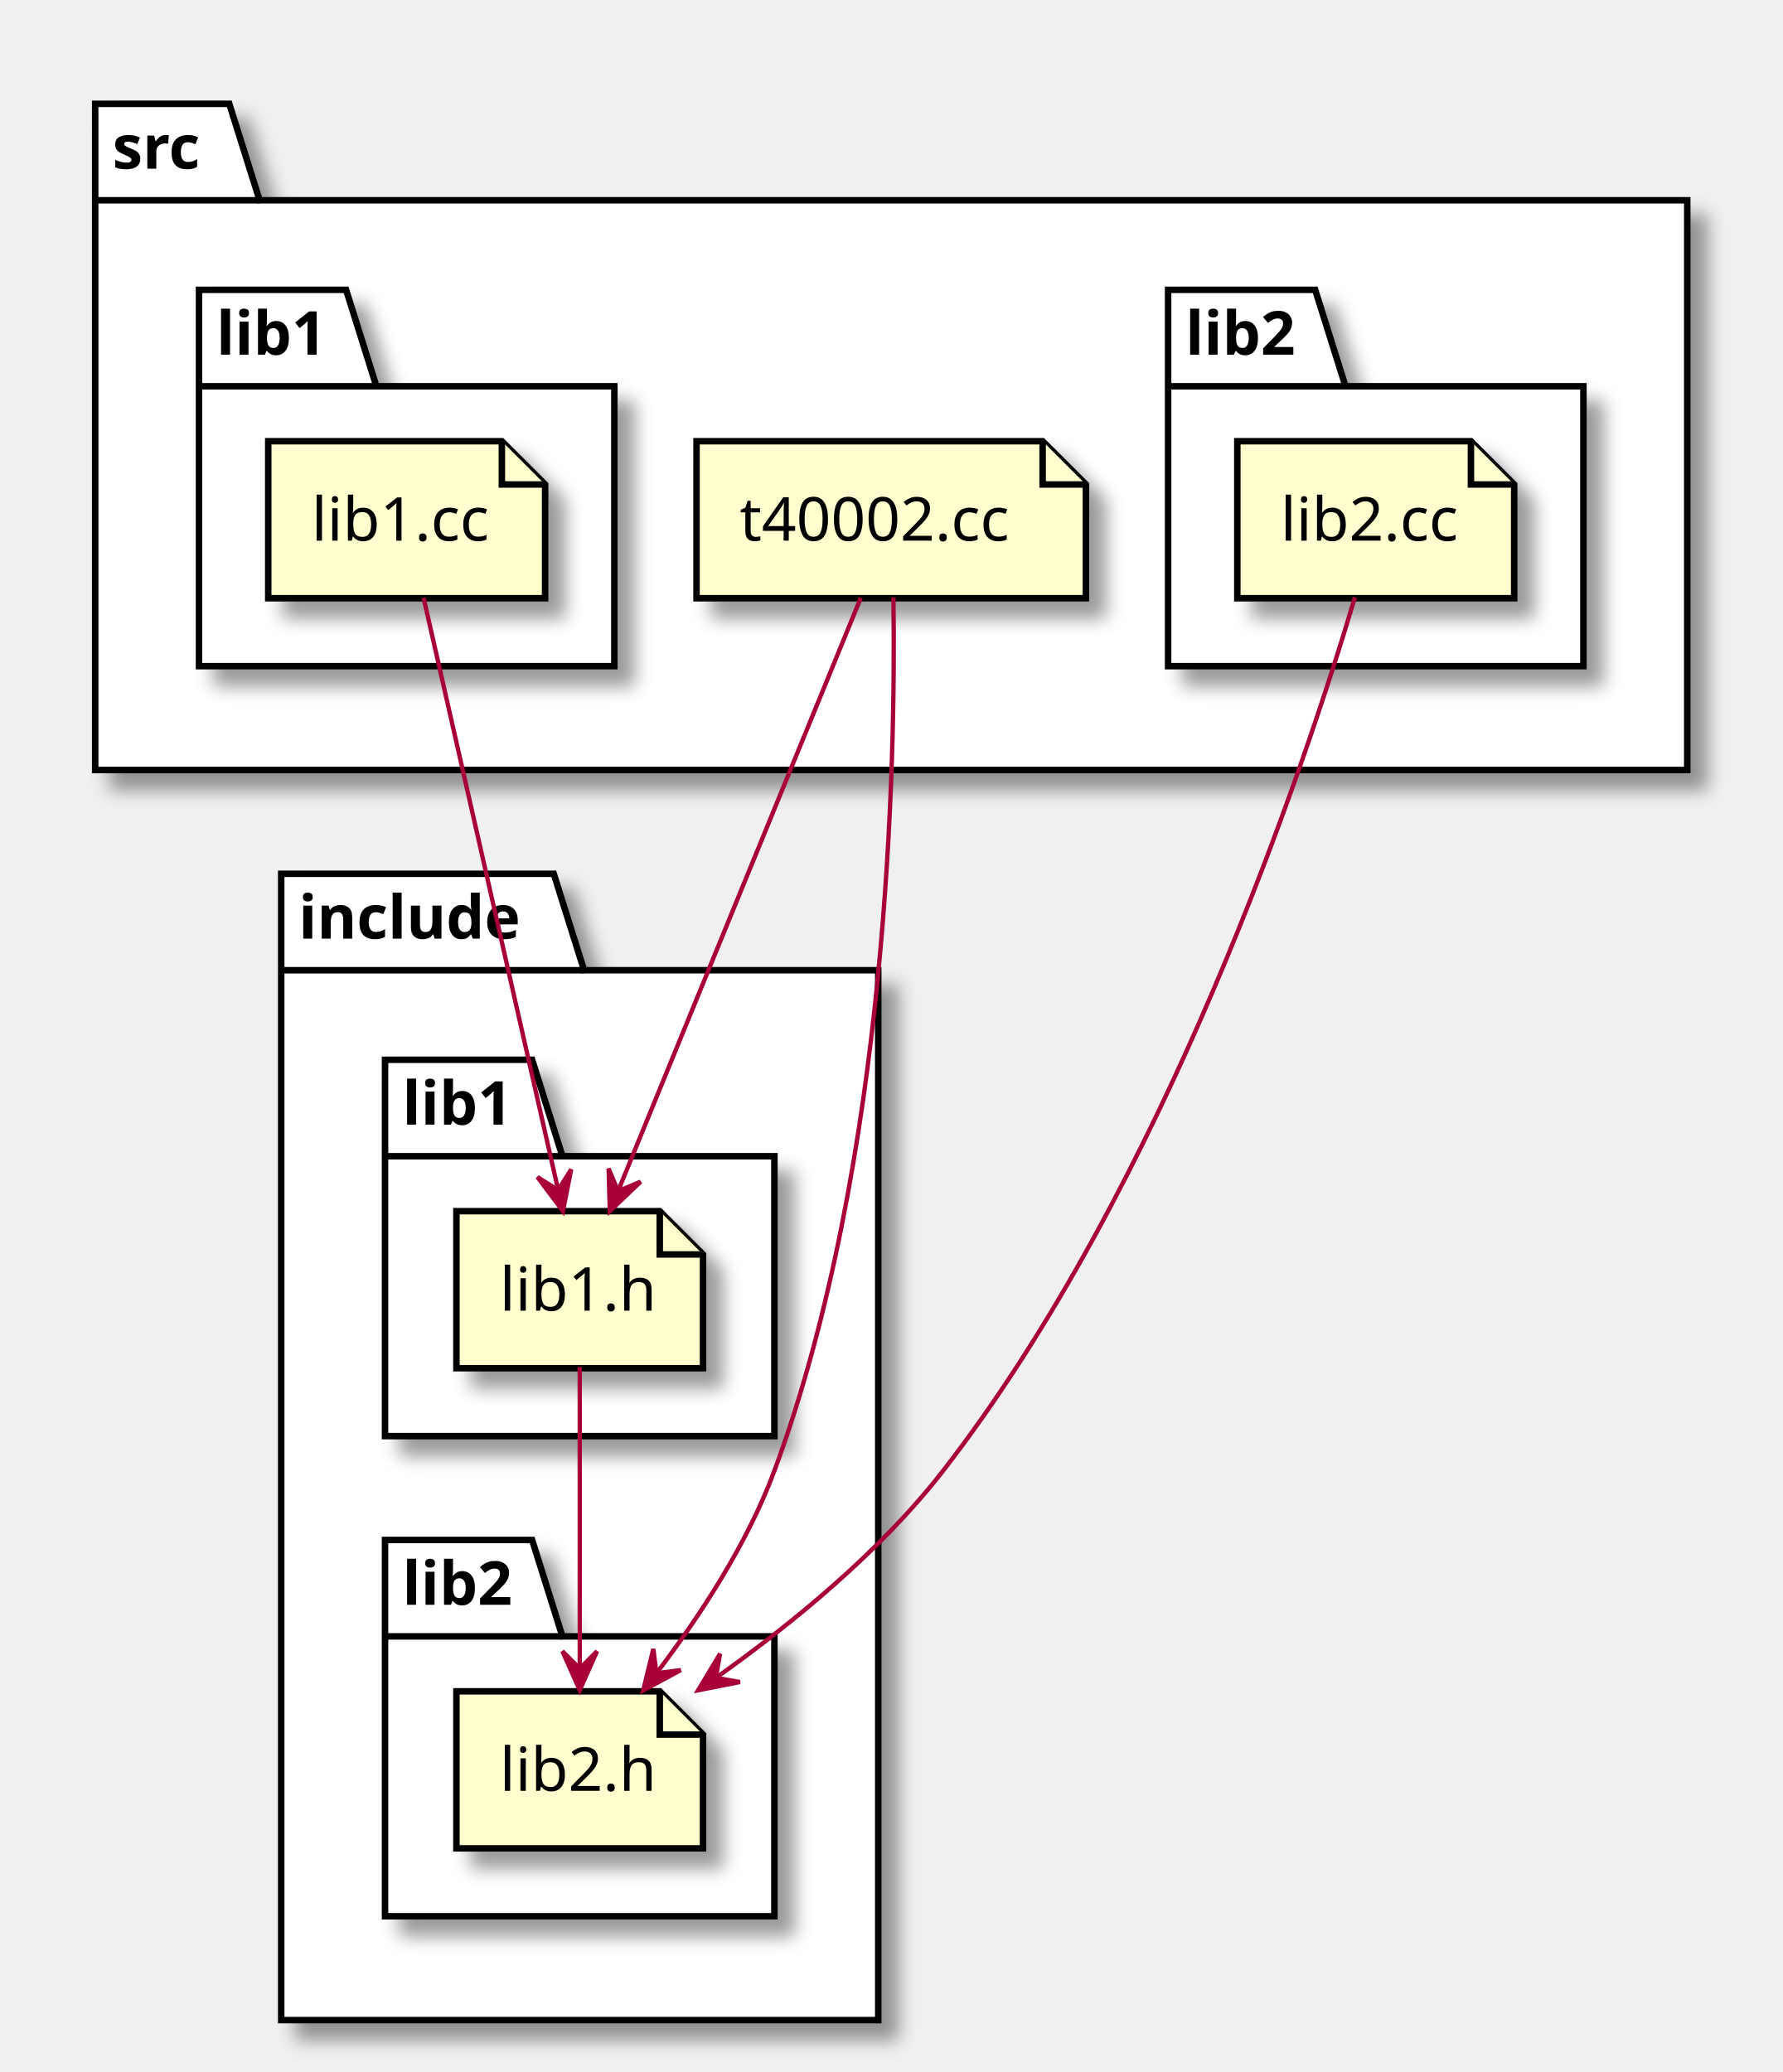
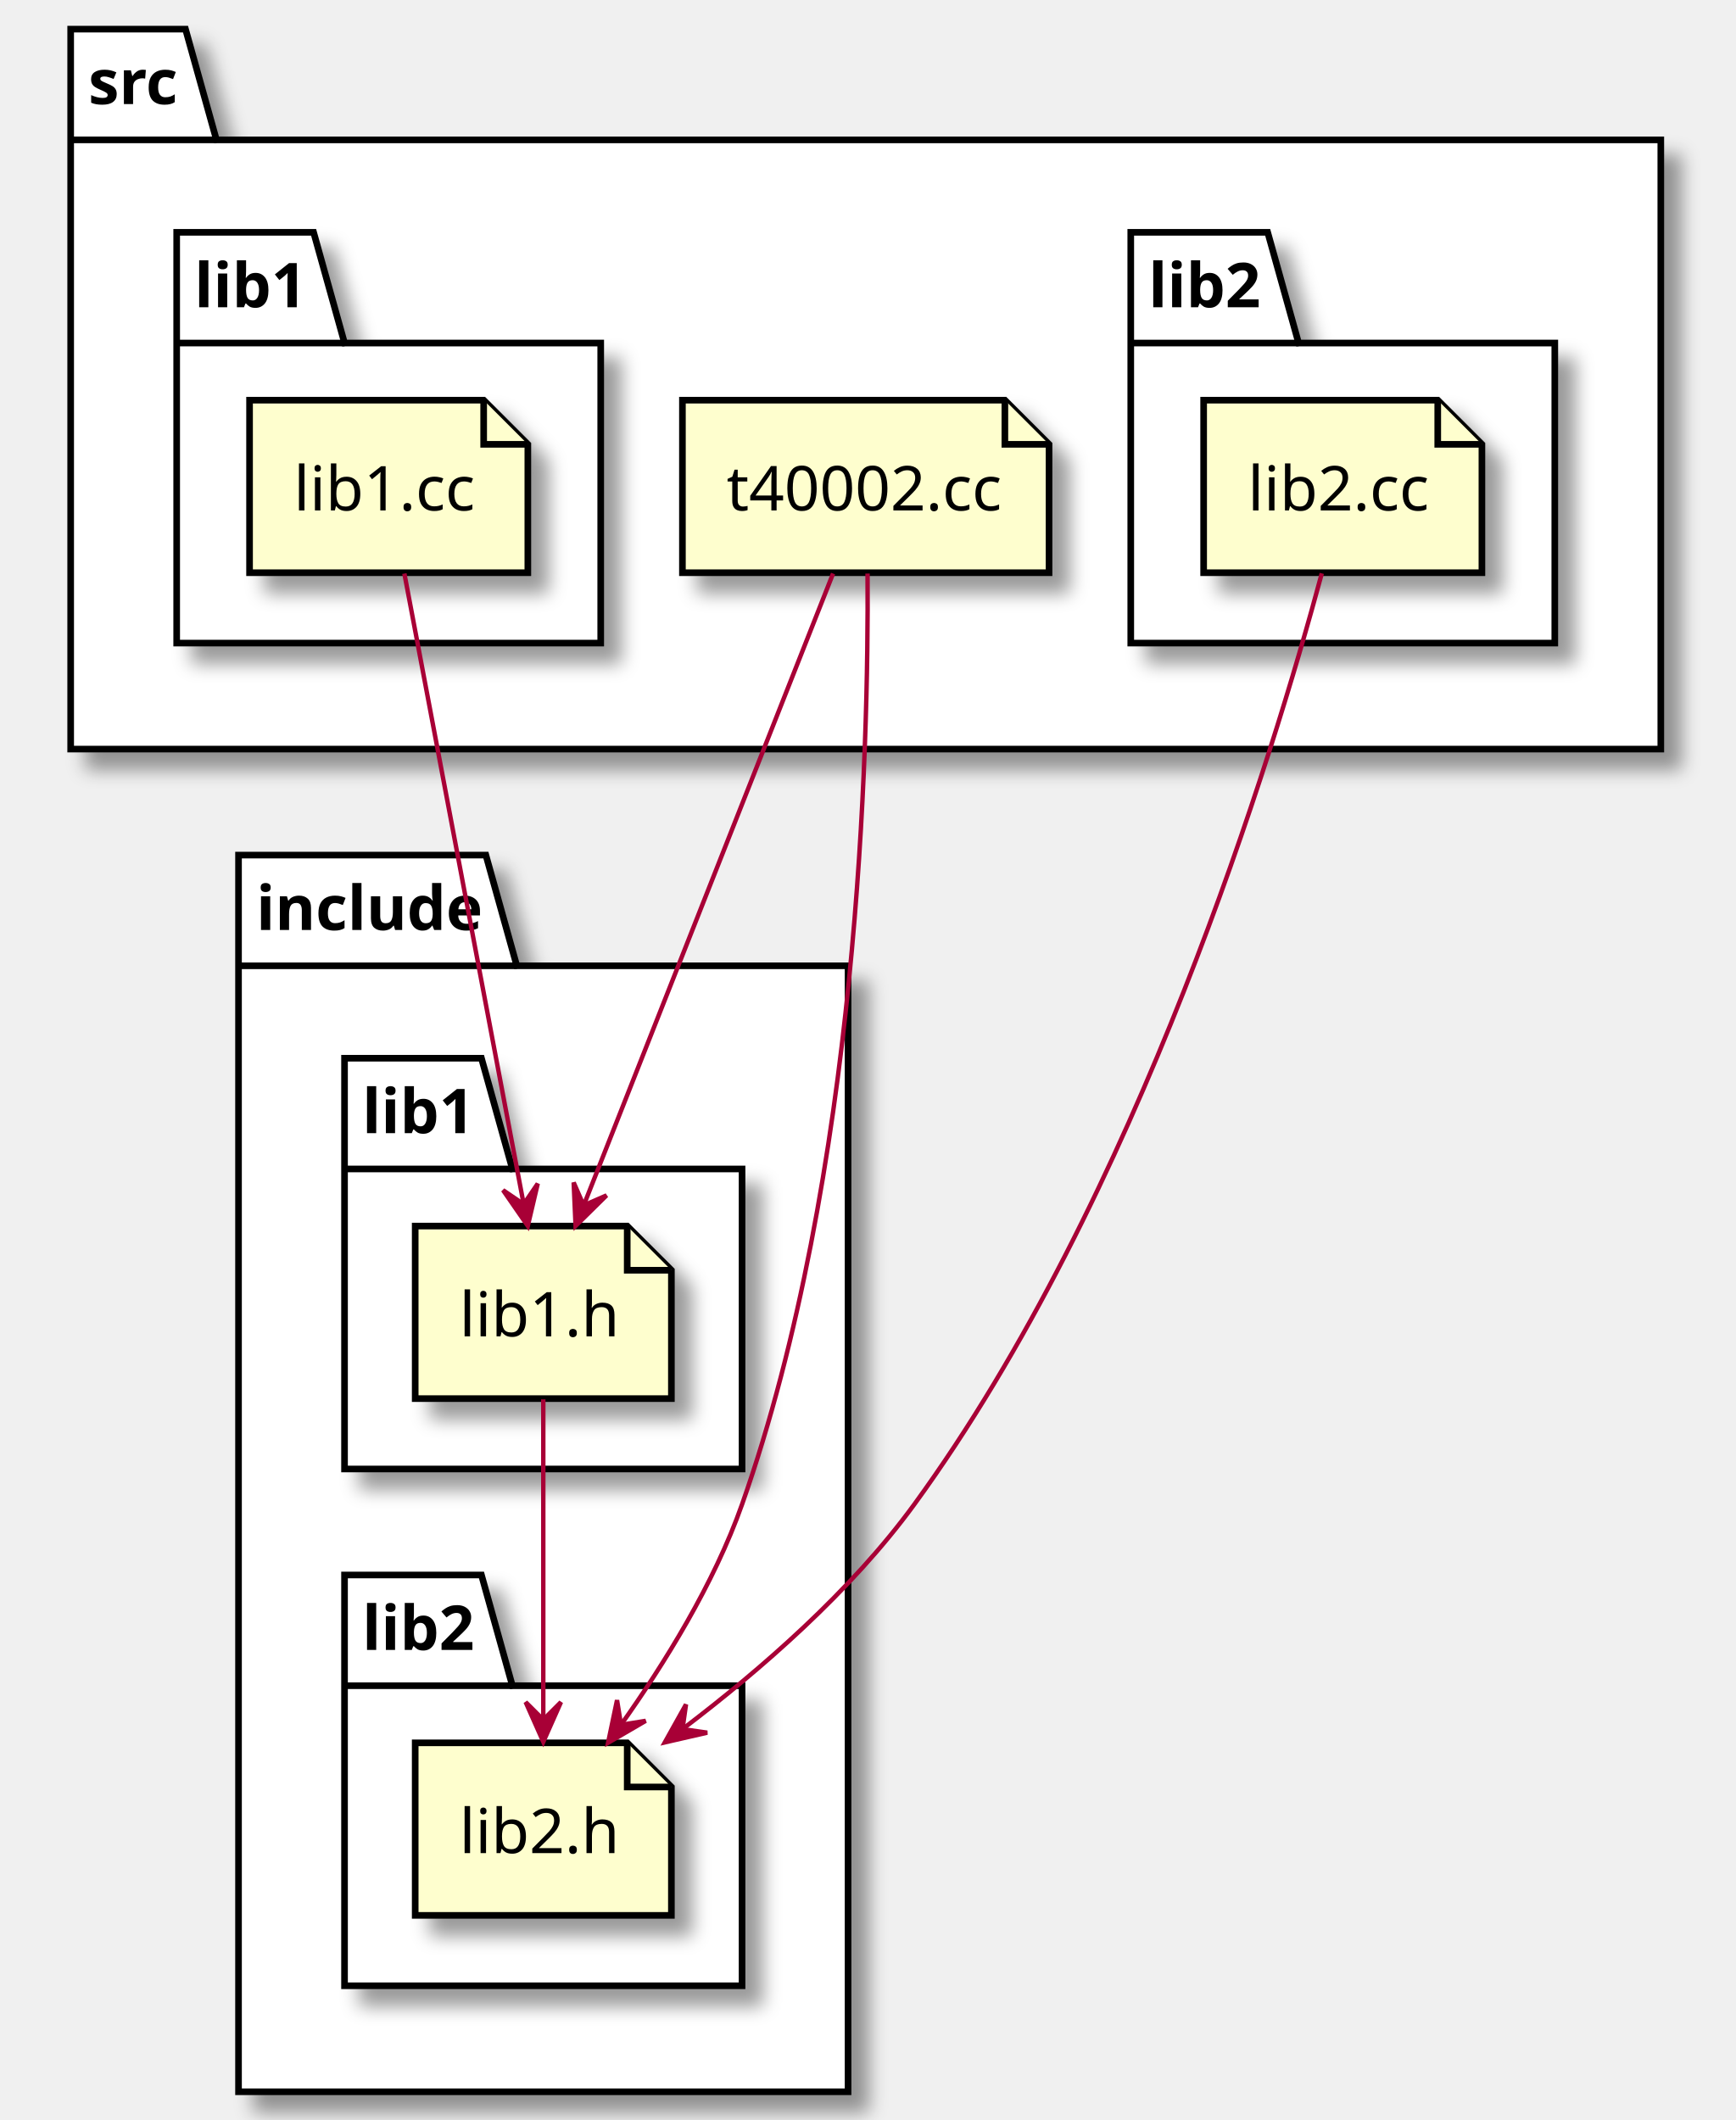
- <svg xmlns="http://www.w3.org/2000/svg" xmlns:xlink="http://www.w3.org/1999/xlink" contentScriptType="application/ecmascript" contentStyleType="text/css" height="479px" preserveAspectRatio="none" style="width:412px;height:479px;" version="1.1" viewBox="0 0 412 479" width="412px" zoomAndPan="magnify">
+ <svg xmlns="http://www.w3.org/2000/svg" xmlns:xlink="http://www.w3.org/1999/xlink" contentScriptType="application/ecmascript" contentStyleType="text/css" height="480px" preserveAspectRatio="none" style="width:393px;height:480px;background:#FFFFFF;" version="1.1" viewBox="0 0 393 480" width="393px" zoomAndPan="magnify">
  <defs>
-     <filter height="300%" id="f1wp68jt8xf1bb" width="300%" x="-1" y="-1">
+     <filter height="300%" id="f10f7xnrsfb9cq" width="300%" x="-1" y="-1">
      <feGaussianBlur result="blurOut" stdDeviation="2.0" />
      <feColorMatrix in="blurOut" result="blurOut2" type="matrix" values="0 0 0 0 0 0 0 0 0 0 0 0 0 0 0 0 0 0 .4 0" />
      <feOffset dx="4.0" dy="4.0" in="blurOut2" result="blurOut3" />
      <feBlend in="SourceGraphic" in2="blurOut3" mode="normal" />
    </filter>
    <style type="text/css">a:hover { text-decoration: underline; }</style>
  </defs>
  <g>
-     <polygon fill="#FFFFFF" filter="url(#f1wp68jt8xf1bb)" points="22,24,53,24,60,46.297,390,46.297,390,178,22,178,22,24" style="stroke: #000000; stroke-width: 1.5;" />
-     <line style="stroke: #000000; stroke-width: 1.5;" x1="22" x2="60" y1="46.297" y2="46.297" />
-     <text fill="#000000" font-family="sans-serif" font-size="14" font-weight="bold" lengthAdjust="spacingAndGlyphs" textLength="25" x="26" y="38.995">src</text>
-     <polygon fill="#FFFFFF" filter="url(#f1wp68jt8xf1bb)" points="46,67,80,67,87,89.297,142,89.297,142,154,46,154,46,67" style="stroke: #000000; stroke-width: 1.5;" />
-     <line style="stroke: #000000; stroke-width: 1.5;" x1="46" x2="87" y1="89.297" y2="89.297" />
-     <text fill="#000000" font-family="sans-serif" font-size="14" font-weight="bold" lengthAdjust="spacingAndGlyphs" textLength="28" x="50" y="81.995">lib1</text>
-     <polygon fill="#FFFFFF" filter="url(#f1wp68jt8xf1bb)" points="270,67,304,67,311,89.297,366,89.297,366,154,270,154,270,67" style="stroke: #000000; stroke-width: 1.5;" />
-     <line style="stroke: #000000; stroke-width: 1.5;" x1="270" x2="311" y1="89.297" y2="89.297" />
-     <text fill="#000000" font-family="sans-serif" font-size="14" font-weight="bold" lengthAdjust="spacingAndGlyphs" textLength="28" x="274" y="81.995">lib2</text>
-     <polygon fill="#FFFFFF" filter="url(#f1wp68jt8xf1bb)" points="65,202,128,202,135,224.297,203,224.297,203,467,65,467,65,202" style="stroke: #000000; stroke-width: 1.5;" />
-     <line style="stroke: #000000; stroke-width: 1.5;" x1="65" x2="135" y1="224.297" y2="224.297" />
-     <text fill="#000000" font-family="sans-serif" font-size="14" font-weight="bold" lengthAdjust="spacingAndGlyphs" textLength="57" x="69" y="216.995">include</text>
-     <polygon fill="#FFFFFF" filter="url(#f1wp68jt8xf1bb)" points="89,245,123,245,130,267.297,179,267.297,179,332,89,332,89,245" style="stroke: #000000; stroke-width: 1.5;" />
-     <line style="stroke: #000000; stroke-width: 1.5;" x1="89" x2="130" y1="267.297" y2="267.297" />
-     <text fill="#000000" font-family="sans-serif" font-size="14" font-weight="bold" lengthAdjust="spacingAndGlyphs" textLength="28" x="93" y="259.995">lib1</text>
-     <polygon fill="#FFFFFF" filter="url(#f1wp68jt8xf1bb)" points="89,356,123,356,130,378.297,179,378.297,179,443,89,443,89,356" style="stroke: #000000; stroke-width: 1.5;" />
-     <line style="stroke: #000000; stroke-width: 1.5;" x1="89" x2="130" y1="378.297" y2="378.297" />
-     <text fill="#000000" font-family="sans-serif" font-size="14" font-weight="bold" lengthAdjust="spacingAndGlyphs" textLength="28" x="93" y="370.995">lib2</text>
-     <a href="https://github.com/bkryza/clang-uml/blob/9a0a64efd36e1136680a39d5827ce2a57f6ef836/tests/t40002/src/t40002.cc#L0" target="_top" title="t40002.cc" xlink:actuate="onRequest" xlink:href="https://github.com/bkryza/clang-uml/blob/9a0a64efd36e1136680a39d5827ce2a57f6ef836/tests/t40002/src/t40002.cc#L0" xlink:show="new" xlink:title="t40002.cc" xlink:type="simple">
-       <polygon fill="#FEFECE" filter="url(#f1wp68jt8xf1bb)" points="161,102,161,138.297,251,138.297,251,112,241,102,161,102" style="stroke: #000000; stroke-width: 1.5;" />
-       <path d="M241,102 L241,112 L251,112 " fill="#FEFECE" style="stroke: #000000; stroke-width: 1.5;" />
-       <text fill="#000000" font-family="sans-serif" font-size="14" lengthAdjust="spacingAndGlyphs" textLength="70" x="171" y="124.995">t40002.cc</text>
+     <polygon fill="#FFFFFF" filter="url(#f10f7xnrsfb9cq)" points="16,6.602,42,6.602,49,31.67,376,31.67,376,169.602,16,169.602,16,6.602" style="stroke:#000000;stroke-width:1.5;" />
+     <line style="stroke:#000000;stroke-width:1.5;" x1="16" x2="49" y1="31.67" y2="31.67" />
+     <text fill="#000000" font-family="sans-serif" font-size="14" font-weight="bold" lengthAdjust="spacing" textLength="20" x="20" y="23.568">src</text>
+     <polygon fill="#FFFFFF" filter="url(#f10f7xnrsfb9cq)" points="40,52.602,71,52.602,78,77.67,136,77.67,136,145.602,40,145.602,40,52.602" style="stroke:#000000;stroke-width:1.5;" />
+     <line style="stroke:#000000;stroke-width:1.5;" x1="40" x2="78" y1="77.67" y2="77.67" />
+     <text fill="#000000" font-family="sans-serif" font-size="14" font-weight="bold" lengthAdjust="spacing" textLength="25" x="44" y="69.568">lib1</text>
+     <polygon fill="#FFFFFF" filter="url(#f10f7xnrsfb9cq)" points="256,52.602,287,52.602,294,77.67,352,77.67,352,145.602,256,145.602,256,52.602" style="stroke:#000000;stroke-width:1.5;" />
+     <line style="stroke:#000000;stroke-width:1.5;" x1="256" x2="294" y1="77.67" y2="77.67" />
+     <text fill="#000000" font-family="sans-serif" font-size="14" font-weight="bold" lengthAdjust="spacing" textLength="25" x="260" y="69.568">lib2</text>
+     <polygon fill="#FFFFFF" filter="url(#f10f7xnrsfb9cq)" points="54,193.602,110,193.602,117,218.67,192,218.67,192,473.602,54,473.602,54,193.602" style="stroke:#000000;stroke-width:1.5;" />
+     <line style="stroke:#000000;stroke-width:1.5;" x1="54" x2="117" y1="218.67" y2="218.67" />
+     <text fill="#000000" font-family="sans-serif" font-size="14" font-weight="bold" lengthAdjust="spacing" textLength="50" x="58" y="210.568">include</text>
+     <polygon fill="#FFFFFF" filter="url(#f10f7xnrsfb9cq)" points="78,239.602,109,239.602,116,264.67,168,264.67,168,332.602,78,332.602,78,239.602" style="stroke:#000000;stroke-width:1.5;" />
+     <line style="stroke:#000000;stroke-width:1.5;" x1="78" x2="116" y1="264.67" y2="264.67" />
+     <text fill="#000000" font-family="sans-serif" font-size="14" font-weight="bold" lengthAdjust="spacing" textLength="25" x="82" y="256.568">lib1</text>
+     <polygon fill="#FFFFFF" filter="url(#f10f7xnrsfb9cq)" points="78,356.602,109,356.602,116,381.67,168,381.67,168,449.602,78,449.602,78,356.602" style="stroke:#000000;stroke-width:1.5;" />
+     <line style="stroke:#000000;stroke-width:1.5;" x1="78" x2="116" y1="381.67" y2="381.67" />
+     <text fill="#000000" font-family="sans-serif" font-size="14" font-weight="bold" lengthAdjust="spacing" textLength="25" x="82" y="373.568">lib2</text>
+     <a href="https://github.com/bkryza/clang-uml/blob/891963b03f84c03178f295ae665af72e0ddf0b50/tests/t40002/src/t40002.cc#L0" target="_top" title="t40002.cc" xlink:actuate="onRequest" xlink:href="https://github.com/bkryza/clang-uml/blob/891963b03f84c03178f295ae665af72e0ddf0b50/tests/t40002/src/t40002.cc#L0" xlink:show="new" xlink:title="t40002.cc" xlink:type="simple">
+       <polygon fill="#FEFECE" filter="url(#f10f7xnrsfb9cq)" points="154.5,90.602,154.5,129.67,237.5,129.67,237.5,100.602,227.5,90.602,154.5,90.602" style="stroke:#000000;stroke-width:1.5;" />
+       <path d="M227.5,90.602 L227.5,100.602 L237.5,100.602 " fill="#FEFECE" style="stroke:#000000;stroke-width:1.5;" />
+       <text fill="#000000" font-family="sans-serif" font-size="14" lengthAdjust="spacing" textLength="63" x="164.5" y="115.568">t40002.cc</text>
    </a>
-     <a href="https://github.com/bkryza/clang-uml/blob/9a0a64efd36e1136680a39d5827ce2a57f6ef836/tests/t40002/src/lib1/lib1.cc#L0" target="_top" title="lib1.cc" xlink:actuate="onRequest" xlink:href="https://github.com/bkryza/clang-uml/blob/9a0a64efd36e1136680a39d5827ce2a57f6ef836/tests/t40002/src/lib1/lib1.cc#L0" xlink:show="new" xlink:title="lib1.cc" xlink:type="simple">
-       <polygon fill="#FEFECE" filter="url(#f1wp68jt8xf1bb)" points="62,102,62,138.297,126,138.297,126,112,116,102,62,102" style="stroke: #000000; stroke-width: 1.5;" />
-       <path d="M116,102 L116,112 L126,112 " fill="#FEFECE" style="stroke: #000000; stroke-width: 1.5;" />
-       <text fill="#000000" font-family="sans-serif" font-size="14" lengthAdjust="spacingAndGlyphs" textLength="44" x="72" y="124.995">lib1.cc</text>
+     <a href="https://github.com/bkryza/clang-uml/blob/891963b03f84c03178f295ae665af72e0ddf0b50/tests/t40002/src/lib1/lib1.cc#L0" target="_top" title="lib1.cc" xlink:actuate="onRequest" xlink:href="https://github.com/bkryza/clang-uml/blob/891963b03f84c03178f295ae665af72e0ddf0b50/tests/t40002/src/lib1/lib1.cc#L0" xlink:show="new" xlink:title="lib1.cc" xlink:type="simple">
+       <polygon fill="#FEFECE" filter="url(#f10f7xnrsfb9cq)" points="56.5,90.602,56.5,129.67,119.5,129.67,119.5,100.602,109.5,90.602,56.5,90.602" style="stroke:#000000;stroke-width:1.5;" />
+       <path d="M109.5,90.602 L109.5,100.602 L119.5,100.602 " fill="#FEFECE" style="stroke:#000000;stroke-width:1.5;" />
+       <text fill="#000000" font-family="sans-serif" font-size="14" lengthAdjust="spacing" textLength="43" x="66.5" y="115.568">lib1.cc</text>
    </a>
-     <a href="https://github.com/bkryza/clang-uml/blob/9a0a64efd36e1136680a39d5827ce2a57f6ef836/tests/t40002/src/lib2/lib2.cc#L0" target="_top" title="lib2.cc" xlink:actuate="onRequest" xlink:href="https://github.com/bkryza/clang-uml/blob/9a0a64efd36e1136680a39d5827ce2a57f6ef836/tests/t40002/src/lib2/lib2.cc#L0" xlink:show="new" xlink:title="lib2.cc" xlink:type="simple">
-       <polygon fill="#FEFECE" filter="url(#f1wp68jt8xf1bb)" points="286,102,286,138.297,350,138.297,350,112,340,102,286,102" style="stroke: #000000; stroke-width: 1.5;" />
-       <path d="M340,102 L340,112 L350,112 " fill="#FEFECE" style="stroke: #000000; stroke-width: 1.5;" />
-       <text fill="#000000" font-family="sans-serif" font-size="14" lengthAdjust="spacingAndGlyphs" textLength="44" x="296" y="124.995">lib2.cc</text>
+     <a href="https://github.com/bkryza/clang-uml/blob/891963b03f84c03178f295ae665af72e0ddf0b50/tests/t40002/src/lib2/lib2.cc#L0" target="_top" title="lib2.cc" xlink:actuate="onRequest" xlink:href="https://github.com/bkryza/clang-uml/blob/891963b03f84c03178f295ae665af72e0ddf0b50/tests/t40002/src/lib2/lib2.cc#L0" xlink:show="new" xlink:title="lib2.cc" xlink:type="simple">
+       <polygon fill="#FEFECE" filter="url(#f10f7xnrsfb9cq)" points="272.5,90.602,272.5,129.67,335.5,129.67,335.5,100.602,325.5,90.602,272.5,90.602" style="stroke:#000000;stroke-width:1.5;" />
+       <path d="M325.5,90.602 L325.5,100.602 L335.5,100.602 " fill="#FEFECE" style="stroke:#000000;stroke-width:1.5;" />
+       <text fill="#000000" font-family="sans-serif" font-size="14" lengthAdjust="spacing" textLength="43" x="282.5" y="115.568">lib2.cc</text>
    </a>
-     <a href="https://github.com/bkryza/clang-uml/blob/9a0a64efd36e1136680a39d5827ce2a57f6ef836/tests/t40002/include/lib1/lib1.h#L0" target="_top" title="lib1.h" xlink:actuate="onRequest" xlink:href="https://github.com/bkryza/clang-uml/blob/9a0a64efd36e1136680a39d5827ce2a57f6ef836/tests/t40002/include/lib1/lib1.h#L0" xlink:show="new" xlink:title="lib1.h" xlink:type="simple">
-       <polygon fill="#FEFECE" filter="url(#f1wp68jt8xf1bb)" points="105.5,280,105.5,316.297,162.5,316.297,162.5,290,152.5,280,105.5,280" style="stroke: #000000; stroke-width: 1.5;" />
-       <path d="M152.5,280 L152.5,290 L162.5,290 " fill="#FEFECE" style="stroke: #000000; stroke-width: 1.5;" />
-       <text fill="#000000" font-family="sans-serif" font-size="14" lengthAdjust="spacingAndGlyphs" textLength="37" x="115.5" y="302.995">lib1.h</text>
+     <a href="https://github.com/bkryza/clang-uml/blob/891963b03f84c03178f295ae665af72e0ddf0b50/tests/t40002/include/lib1/lib1.h#L0" target="_top" title="lib1.h" xlink:actuate="onRequest" xlink:href="https://github.com/bkryza/clang-uml/blob/891963b03f84c03178f295ae665af72e0ddf0b50/tests/t40002/include/lib1/lib1.h#L0" xlink:show="new" xlink:title="lib1.h" xlink:type="simple">
+       <polygon fill="#FEFECE" filter="url(#f10f7xnrsfb9cq)" points="94,277.602,94,316.67,152,316.67,152,287.602,142,277.602,94,277.602" style="stroke:#000000;stroke-width:1.5;" />
+       <path d="M142,277.602 L142,287.602 L152,287.602 " fill="#FEFECE" style="stroke:#000000;stroke-width:1.5;" />
+       <text fill="#000000" font-family="sans-serif" font-size="14" lengthAdjust="spacing" textLength="38" x="104" y="302.568">lib1.h</text>
    </a>
-     <a href="https://github.com/bkryza/clang-uml/blob/9a0a64efd36e1136680a39d5827ce2a57f6ef836/tests/t40002/include/lib2/lib2.h#L0" target="_top" title="lib2.h" xlink:actuate="onRequest" xlink:href="https://github.com/bkryza/clang-uml/blob/9a0a64efd36e1136680a39d5827ce2a57f6ef836/tests/t40002/include/lib2/lib2.h#L0" xlink:show="new" xlink:title="lib2.h" xlink:type="simple">
-       <polygon fill="#FEFECE" filter="url(#f1wp68jt8xf1bb)" points="105.5,391,105.5,427.297,162.5,427.297,162.5,401,152.5,391,105.5,391" style="stroke: #000000; stroke-width: 1.5;" />
-       <path d="M152.5,391 L152.5,401 L162.5,401 " fill="#FEFECE" style="stroke: #000000; stroke-width: 1.5;" />
-       <text fill="#000000" font-family="sans-serif" font-size="14" lengthAdjust="spacingAndGlyphs" textLength="37" x="115.5" y="413.995">lib2.h</text>
+     <a href="https://github.com/bkryza/clang-uml/blob/891963b03f84c03178f295ae665af72e0ddf0b50/tests/t40002/include/lib2/lib2.h#L0" target="_top" title="lib2.h" xlink:actuate="onRequest" xlink:href="https://github.com/bkryza/clang-uml/blob/891963b03f84c03178f295ae665af72e0ddf0b50/tests/t40002/include/lib2/lib2.h#L0" xlink:show="new" xlink:title="lib2.h" xlink:type="simple">
+       <polygon fill="#FEFECE" filter="url(#f10f7xnrsfb9cq)" points="94,394.602,94,433.67,152,433.67,152,404.602,142,394.602,94,394.602" style="stroke:#000000;stroke-width:1.5;" />
+       <path d="M142,394.602 L142,404.602 L152,404.602 " fill="#FEFECE" style="stroke:#000000;stroke-width:1.5;" />
+       <text fill="#000000" font-family="sans-serif" font-size="14" lengthAdjust="spacing" textLength="38" x="104" y="419.568">lib2.h</text>
    </a>
-     <path d="M198.97,138.2 C185.81,170.35 157.51,239.52 143,275.01 " fill="none" id="C_0000001761-&gt;C_0000001765" style="stroke: #A80036; stroke-width: 1.0;" />
-     <polygon fill="#A80036" points="140.96,279.99,148.078,273.183,142.859,275.365,140.677,270.145,140.96,279.99" style="stroke: #A80036; stroke-width: 1.0;" />
-     <path d="M206.51,138.1 C207.07,175.82 205.4,268.48 179,340 C172.75,356.94 161.55,373.89 151.89,386.62 " fill="none" id="C_0000001761-&gt;C_0000001771" style="stroke: #A80036; stroke-width: 1.0;" />
-     <polygon fill="#A80036" points="148.68,390.77,157.348,386.093,151.737,386.813,151.017,381.202,148.68,390.77" style="stroke: #A80036; stroke-width: 1.0;" />
-     <path d="M97.91,138.2 C105.22,170.35 120.94,239.52 129,275.01 " fill="none" id="C_0000001777-&gt;C_0000001765" style="stroke: #A80036; stroke-width: 1.0;" />
-     <polygon fill="#A80036" points="130.13,279.99,132.023,270.325,129.015,275.116,124.224,272.108,130.13,279.99" style="stroke: #A80036; stroke-width: 1.0;" />
-     <path d="M313.18,138.08 C301.6,176.94 269.34,273.76 218,340 C203.48,358.73 182.85,375.53 165.66,387.75 " fill="none" id="C_0000001785-&gt;C_0000001771" style="stroke: #A80036; stroke-width: 1.0;" />
-     <polygon fill="#A80036" points="161.37,390.75,171.033,388.848,165.461,387.875,166.433,382.302,161.37,390.75" style="stroke: #A80036; stroke-width: 1.0;" />
-     <path d="M134,316.03 C134,334.8 134,365.05 134,385.7 " fill="none" id="C_0000001765-&gt;C_0000001771" style="stroke: #A80036; stroke-width: 1.0;" />
-     <polygon fill="#A80036" points="134,390.73,138,381.73,134,385.73,130,381.73,134,390.73" style="stroke: #A80036; stroke-width: 1.0;" />
+     <path d="M188.6,129.862 C175.17,163.882 146.84,235.672 132.2,272.792 " fill="none" id="C_0000001761-to-C_0000001765" style="stroke:#A80036;stroke-width:1.0;" />
+     <polygon fill="#A80036" points="130.31,277.572,137.323,270.656,132.137,272.918,129.876,267.733,130.31,277.572" style="stroke:#A80036;stroke-width:1.0;" />
+     <path d="M196.41,129.862 C196.69,169.832 194.32,265.822 168,340.602 C161.67,358.582 150.33,376.812 140.62,390.482 " fill="none" id="C_0000001761-to-C_0000001771" style="stroke:#A80036;stroke-width:1.0;" />
+     <polygon fill="#A80036" points="137.67,394.582,146.181,389.626,140.596,390.528,139.694,384.943,137.67,394.582" style="stroke:#A80036;stroke-width:1.0;" />
+     <path d="M91.55,129.862 C97.96,163.742 111.46,235.092 118.5,272.332 " fill="none" id="C_0000001777-to-C_0000001765" style="stroke:#A80036;stroke-width:1.0;" />
+     <polygon fill="#A80036" points="119.49,277.572,121.744,267.985,118.559,272.659,113.884,269.474,119.49,277.572" style="stroke:#A80036;stroke-width:1.0;" />
+     <path d="M299.25,129.822 C288.18,170.932 257.67,271.012 207,340.602 C192.68,360.272 172.04,378.182 154.81,391.272 " fill="none" id="C_0000001785-to-C_0000001771" style="stroke:#A80036;stroke-width:1.0;" />
+     <polygon fill="#A80036" points="150.51,394.502,160.11,392.302,154.51,391.502,155.31,385.902,150.51,394.502" style="stroke:#A80036;stroke-width:1.0;" />
+     <path d="M123,316.832 C123,336.552 123,367.642 123,389.132 " fill="none" id="C_0000001765-to-C_0000001771" style="stroke:#A80036;stroke-width:1.0;" />
+     <polygon fill="#A80036" points="123,394.382,127,385.382,123,389.382,119,385.382,123,394.382" style="stroke:#A80036;stroke-width:1.0;" />
  </g>
</svg>
